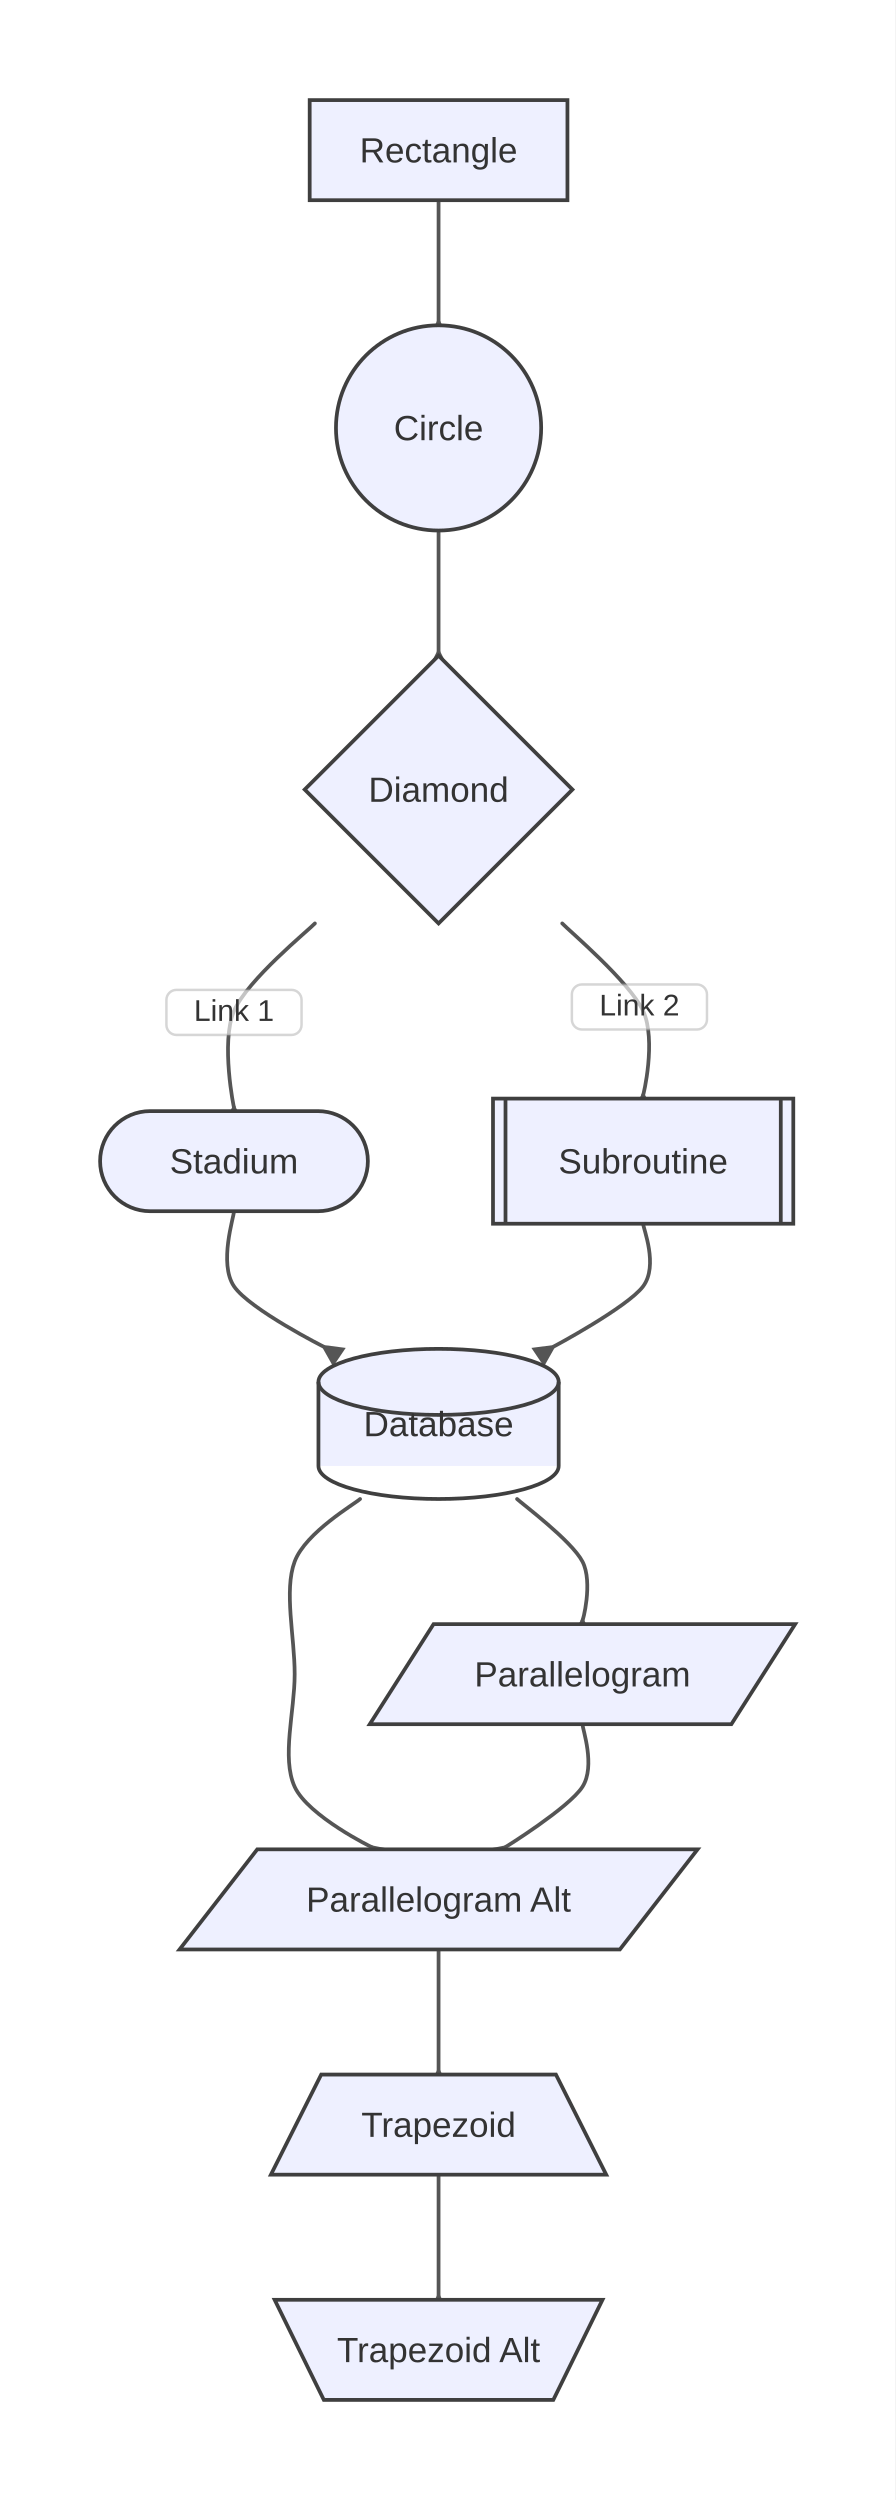
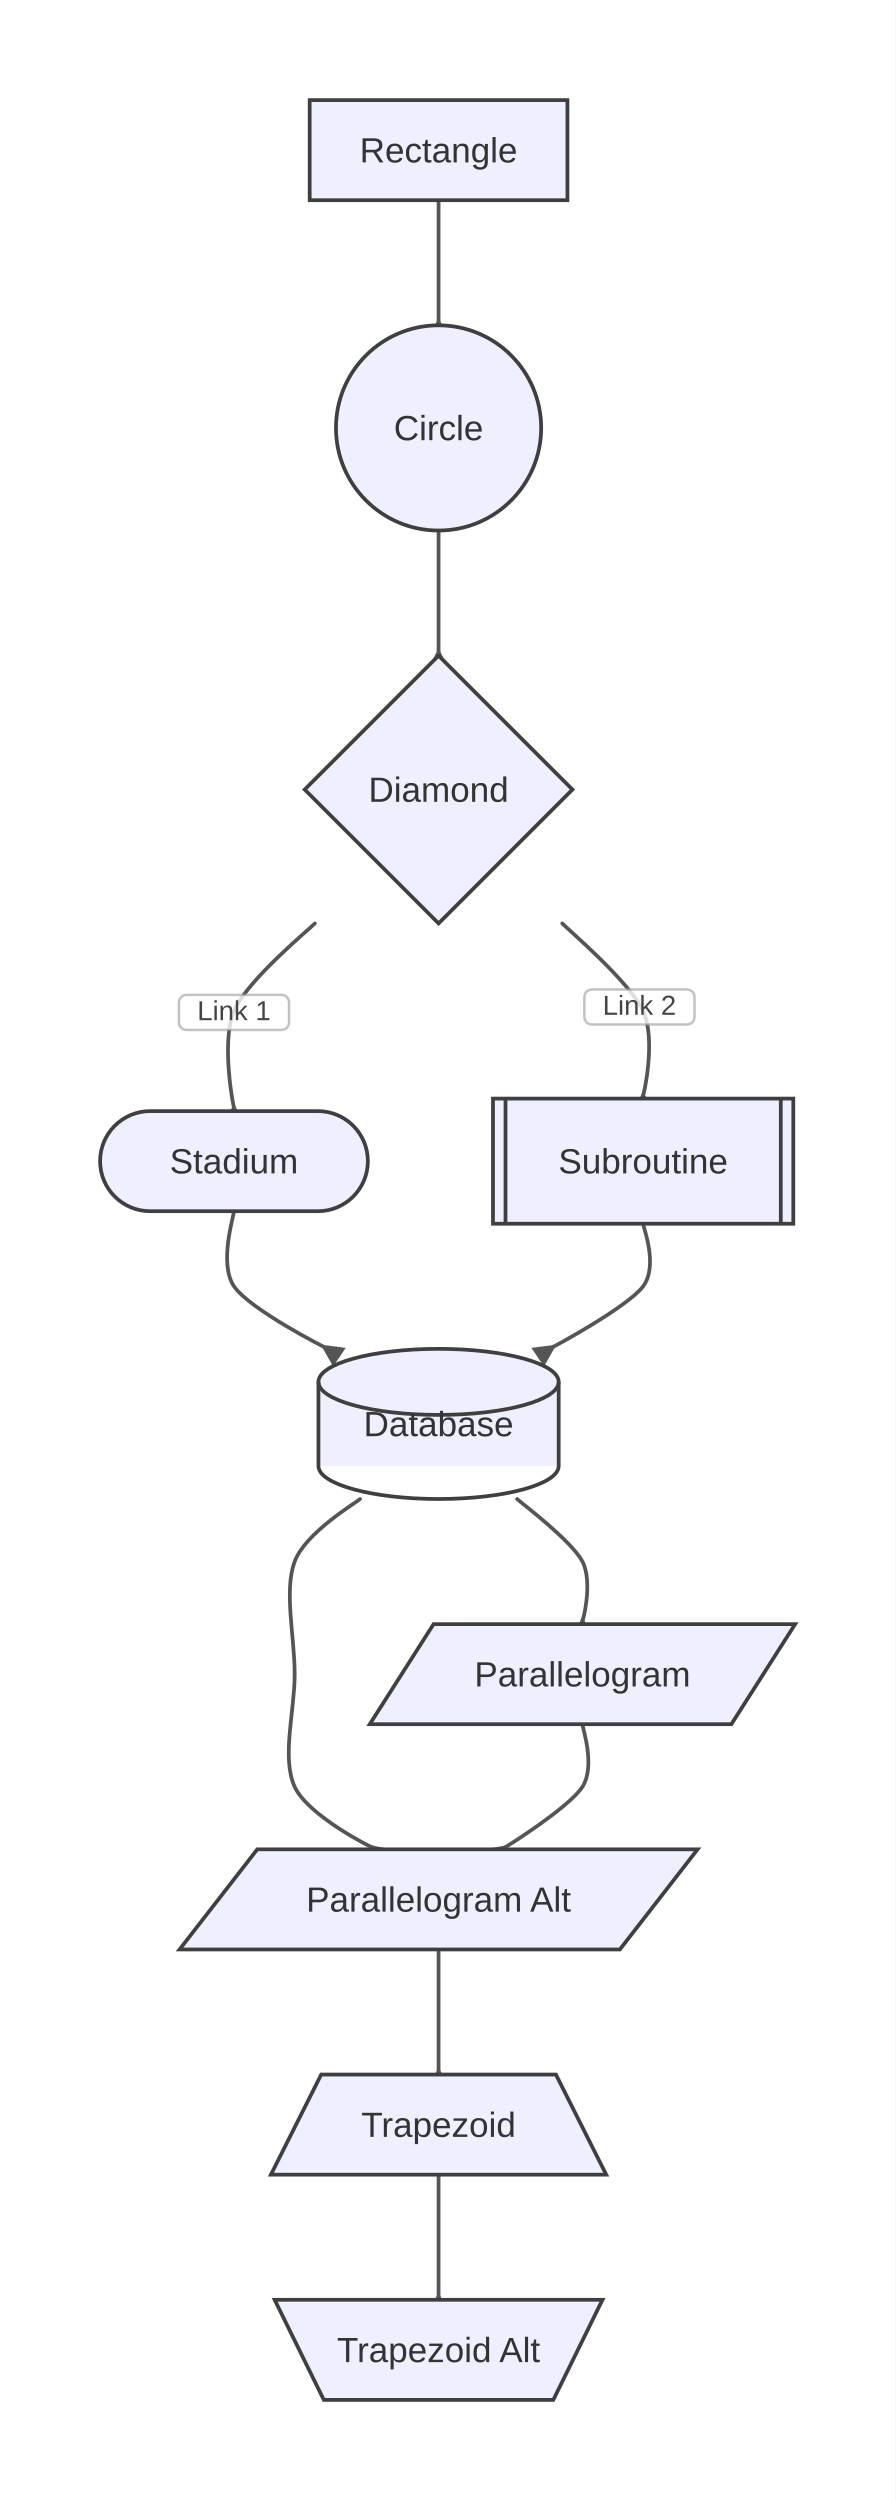
<svg xmlns="http://www.w3.org/2000/svg" width="357.75" height="999" viewBox="0 0 357.75 999">
  <rect x="0" y="0" width="357.75" height="999" fill="#ffffff" />
  <defs>
    <marker id="arrow" markerWidth="6" markerHeight="6" refX="5" refY="3" orient="auto" markerUnits="strokeWidth">
      <path d="M0,0 L0,6 L6,3 z" fill="#555555" />
    </marker>
    <marker id="circle-marker" markerWidth="6" markerHeight="6" refX="3" refY="3" orient="auto" markerUnits="strokeWidth">
      <circle cx="3" cy="3" r="3" fill="#555555" />
    </marker>
    <marker id="cross-marker" markerWidth="8" markerHeight="8" refX="4" refY="4" orient="auto" markerUnits="strokeWidth">
      <path d="M1,1 L7,7 M7,1 L1,7" stroke="#555555" stroke-width="1.5" />
    </marker>
  </defs>
-   <path d="M175.25,80 C175.25,81.875 175.25,96.667 175.25,105 C175.25,113.333 175.25,129.438 175.25,128.5" stroke="#555555" stroke-width="1.5" fill="none" stroke-linecap="round" stroke-linejoin="round" marker-end="url(#arrow)" />
-   <path d="M175.25,212 C175.25,213.875 175.25,228.667 175.25,237 C175.25,245.333 175.25,261.438 175.25,260.5" stroke="#555555" stroke-width="1.5" fill="none" stroke-linecap="round" stroke-linejoin="round" marker-end="url(#arrow)" />
+   <path d="M175.25,80 C175.25,81.458 175.25,96.667 175.25,105 C175.25,113.333 175.25,129.781 175.25,128.5" stroke="#555555" stroke-width="1.5" fill="none" stroke-linecap="round" stroke-linejoin="round" marker-end="url(#arrow)" />
+   <path d="M175.25,212 C175.25,213.458 175.25,228.667 175.25,237 C175.25,245.333 175.25,261.781 175.25,260.5" stroke="#555555" stroke-width="1.5" fill="none" stroke-linecap="round" stroke-linejoin="round" marker-end="url(#arrow)" />
  <g>
-     <path d="M125.831,369 C123.406,371.625 98.888,391.5 93.5,404 C88.112,416.5 93.5,443.1 93.5,442.5" stroke="#555555" stroke-width="1.5" fill="none" stroke-linecap="round" stroke-linejoin="round" marker-end="url(#arrow)" />
-     <rect x="66.5" y="395.559" width="54" height="18" fill="#ffffff" fill-opacity="0.65" stroke="#999" stroke-opacity="0.4" stroke-width="1" rx="4" />
-     <text x="93.5" y="404.559" text-anchor="middle" dominant-baseline="middle" font-family="Arial, sans-serif" font-size="12" fill="#333">Link 1</text>
+     <path d="M125.831,369 C123.945,371.042 98.888,391.5 93.5,404 C88.112,416.5 93.5,443.65 93.5,442.5" stroke="#555555" stroke-width="1.5" fill="none" stroke-linecap="round" stroke-linejoin="round" marker-end="url(#arrow)" />
+     <rect x="71.5" y="397.559" width="44" height="14" fill="#ffffff" fill-opacity="0.8" stroke="#999" stroke-opacity="0.6" stroke-width="1" rx="3" />
+     <text x="93.5" y="404.559" text-anchor="middle" dominant-baseline="middle" font-family="Arial, sans-serif" font-size="11" fill="#444">Link 1</text>
  </g>
  <g>
-     <path d="M224.669,369 C227.094,371.625 251.612,392.333 257,404 C262.388,415.667 257,438.212 257,437.5" stroke="#555555" stroke-width="1.5" fill="none" stroke-linecap="round" stroke-linejoin="round" marker-end="url(#arrow)" />
-     <rect x="228.513" y="393.39" width="54" height="18" fill="#ffffff" fill-opacity="0.65" stroke="#999" stroke-opacity="0.4" stroke-width="1" rx="4" />
-     <text x="255.513" y="402.39" text-anchor="middle" dominant-baseline="middle" font-family="Arial, sans-serif" font-size="12" fill="#333">Link 2</text>
+     <path d="M224.669,369 C226.555,371.042 251.612,392.333 257,404 C262.388,415.667 257,438.694 257,437.5" stroke="#555555" stroke-width="1.5" fill="none" stroke-linecap="round" stroke-linejoin="round" marker-end="url(#arrow)" />
+     <rect x="233.513" y="395.39" width="44" height="14" fill="#ffffff" fill-opacity="0.8" stroke="#999" stroke-opacity="0.6" stroke-width="1" rx="3" />
+     <text x="255.513" y="402.39" text-anchor="middle" dominant-baseline="middle" font-family="Arial, sans-serif" font-size="11" fill="#444">Link 2</text>
  </g>
-   <path d="M93.5,484 C93.5,486.25 87.307,504.833 93.5,514 C99.693,523.167 129.823,538.438 129.415,538.163" stroke="#555555" stroke-width="1.5" fill="none" stroke-linecap="round" stroke-linejoin="round" marker-end="url(#arrow)" />
-   <path d="M257,489 C257,490.875 263.193,505.667 257,514 C250.807,522.333 220.677,538.438 221.085,538.163" stroke="#555555" stroke-width="1.5" fill="none" stroke-linecap="round" stroke-linejoin="round" marker-end="url(#arrow)" />
-   <path d="M143.886,599 C141.926,600.875 122.106,612.333 117.75,624 C113.394,635.667 117.75,654 117.75,669 C117.75,684 112.426,702.333 117.75,714 C123.074,725.667 148.976,738.438 148.513,738.076" stroke="#555555" stroke-width="1.5" fill="none" stroke-linecap="round" stroke-linejoin="round" marker-end="url(#arrow)" />
-   <path d="M206.614,599 C208.574,600.875 228.394,615.667 232.75,624 C237.106,632.333 232.75,648.438 232.75,647.5" stroke="#555555" stroke-width="1.5" fill="none" stroke-linecap="round" stroke-linejoin="round" marker-end="url(#arrow)" />
-   <path d="M232.75,689 C232.75,690.875 238.074,705.667 232.75,714 C227.426,722.333 201.524,738.438 201.987,738.076" stroke="#555555" stroke-width="1.5" fill="none" stroke-linecap="round" stroke-linejoin="round" marker-end="url(#arrow)" />
-   <path d="M175.25,779 C175.25,780.875 175.25,795.667 175.25,804 C175.25,812.333 175.25,828.438 175.25,827.5" stroke="#555555" stroke-width="1.5" fill="none" stroke-linecap="round" stroke-linejoin="round" marker-end="url(#arrow)" />
-   <path d="M175.25,869 C175.25,870.875 175.25,885.667 175.25,894 C175.25,902.333 175.25,918.438 175.25,917.5" stroke="#555555" stroke-width="1.5" fill="none" stroke-linecap="round" stroke-linejoin="round" marker-end="url(#arrow)" />
+   <path d="M93.5,484 C93.5,485.75 87.307,504.833 93.5,514 C99.693,523.167 130.334,538.781 129.415,538.163" stroke="#555555" stroke-width="1.5" fill="none" stroke-linecap="round" stroke-linejoin="round" marker-end="url(#arrow)" />
+   <path d="M257,489 C257,490.458 263.193,505.667 257,514 C250.807,522.333 220.166,538.781 221.085,538.163" stroke="#555555" stroke-width="1.5" fill="none" stroke-linecap="round" stroke-linejoin="round" marker-end="url(#arrow)" />
+   <path d="M143.886,599 C142.362,600.458 122.106,612.333 117.75,624 C113.394,635.667 117.75,654 117.75,669 C117.75,684 112.426,702.333 117.75,714 C123.074,725.667 149.415,738.781 148.513,738.076" stroke="#555555" stroke-width="1.5" fill="none" stroke-linecap="round" stroke-linejoin="round" marker-end="url(#arrow)" />
+   <path d="M206.614,599 C208.138,600.458 228.394,615.667 232.75,624 C237.106,632.333 232.75,648.781 232.75,647.5" stroke="#555555" stroke-width="1.5" fill="none" stroke-linecap="round" stroke-linejoin="round" marker-end="url(#arrow)" />
+   <path d="M232.75,689 C232.75,690.458 238.074,705.667 232.75,714 C227.426,722.333 201.085,738.781 201.987,738.076" stroke="#555555" stroke-width="1.5" fill="none" stroke-linecap="round" stroke-linejoin="round" marker-end="url(#arrow)" />
+   <path d="M175.25,779 C175.25,780.458 175.25,795.667 175.25,804 C175.25,812.333 175.25,828.781 175.25,827.5" stroke="#555555" stroke-width="1.5" fill="none" stroke-linecap="round" stroke-linejoin="round" marker-end="url(#arrow)" />
+   <path d="M175.25,869 C175.25,870.458 175.25,885.667 175.25,894 C175.25,902.333 175.25,918.781 175.25,917.5" stroke="#555555" stroke-width="1.5" fill="none" stroke-linecap="round" stroke-linejoin="round" marker-end="url(#arrow)" />
  <g id="A">
    <rect x="123.75" y="40" width="103" height="40" rx="0" ry="0" stroke="#3f3f3f" stroke-width="1.5" fill="#eef0ff" />
    <text x="175.25" y="64.9" text-anchor="middle" font-family="Arial, sans-serif" font-size="14" fill="#333">Rectangle</text>
  </g>
  <g id="B">
    <circle cx="175.25" cy="171" r="41" stroke="#3f3f3f" stroke-width="1.5" fill="#eef0ff" />
    <text x="175.25" y="175.9" text-anchor="middle" font-family="Arial, sans-serif" font-size="14" fill="#333">Circle</text>
  </g>
  <g id="C">
    <polygon points="175.25,262 228.75,315.5 175.25,369 121.75,315.5" stroke="#3f3f3f" stroke-width="1.5" fill="#eef0ff" />
    <text x="175.25" y="320.4" text-anchor="middle" font-family="Arial, sans-serif" font-size="14" fill="#333">Diamond</text>
  </g>
  <g id="D">
    <rect x="40" y="444" width="107" height="40" rx="20" ry="20" stroke="#3f3f3f" stroke-width="1.5" fill="#eef0ff" />
    <text x="93.5" y="468.9" text-anchor="middle" font-family="Arial, sans-serif" font-size="14" fill="#333">Stadium</text>
  </g>
  <g id="E">
    <g>
      <rect x="197" y="439" width="120" height="50" rx="0" ry="0" stroke="#3f3f3f" stroke-width="1.5" fill="#eef0ff" />
      <line x1="202" y1="439" x2="202" y2="489" stroke="#3f3f3f" stroke-width="1.5" />
      <line x1="312" y1="439" x2="312" y2="489" stroke="#3f3f3f" stroke-width="1.5" />
    </g>
    <text x="257" y="468.9" text-anchor="middle" font-family="Arial, sans-serif" font-size="14" fill="#333">Subroutine</text>
  </g>
  <g id="F">
    <g>
      <rect x="127.25" y="552.2" width="96" height="33.6" stroke="none" fill="#eef0ff" />
      <ellipse cx="175.25" cy="552.2" rx="48" ry="13.2" stroke="#3f3f3f" stroke-width="1.5" fill="#eef0ff" />
      <path d="M127.25,552.2 L127.25,585.8 A48,13.2 0 0,0 223.25,585.8 L223.25,552.2" stroke="#3f3f3f" stroke-width="1.5" fill="none" />
    </g>
    <text x="175.25" y="573.9" text-anchor="middle" font-family="Arial, sans-serif" font-size="14" fill="#333">Database</text>
  </g>
  <g id="H">
    <polygon points="102.8,739 278.75,739 247.7,779 71.75,779" stroke="#3f3f3f" stroke-width="1.5" fill="#eef0ff" />
    <text x="175.25" y="763.9" text-anchor="middle" font-family="Arial, sans-serif" font-size="14" fill="#333">Parallelogram Alt</text>
  </g>
  <g id="G">
    <polygon points="173.25,649 317.75,649 292.25,689 147.75,689" stroke="#3f3f3f" stroke-width="1.5" fill="#eef0ff" />
    <text x="232.75" y="673.9" text-anchor="middle" font-family="Arial, sans-serif" font-size="14" fill="#333">Parallelogram</text>
  </g>
  <g id="I">
    <polygon points="128.35,829 222.15,829 242.25,869 108.25,869" stroke="#3f3f3f" stroke-width="1.5" fill="#eef0ff" />
    <text x="175.25" y="853.9" text-anchor="middle" font-family="Arial, sans-serif" font-size="14" fill="#333">Trapezoid</text>
  </g>
  <g id="J">
    <polygon points="109.75,919 240.75,919 221.1,959 129.4,959" stroke="#3f3f3f" stroke-width="1.5" fill="#eef0ff" />
    <text x="175.25" y="943.9" text-anchor="middle" font-family="Arial, sans-serif" font-size="14" fill="#333">Trapezoid Alt</text>
  </g>
</svg>
